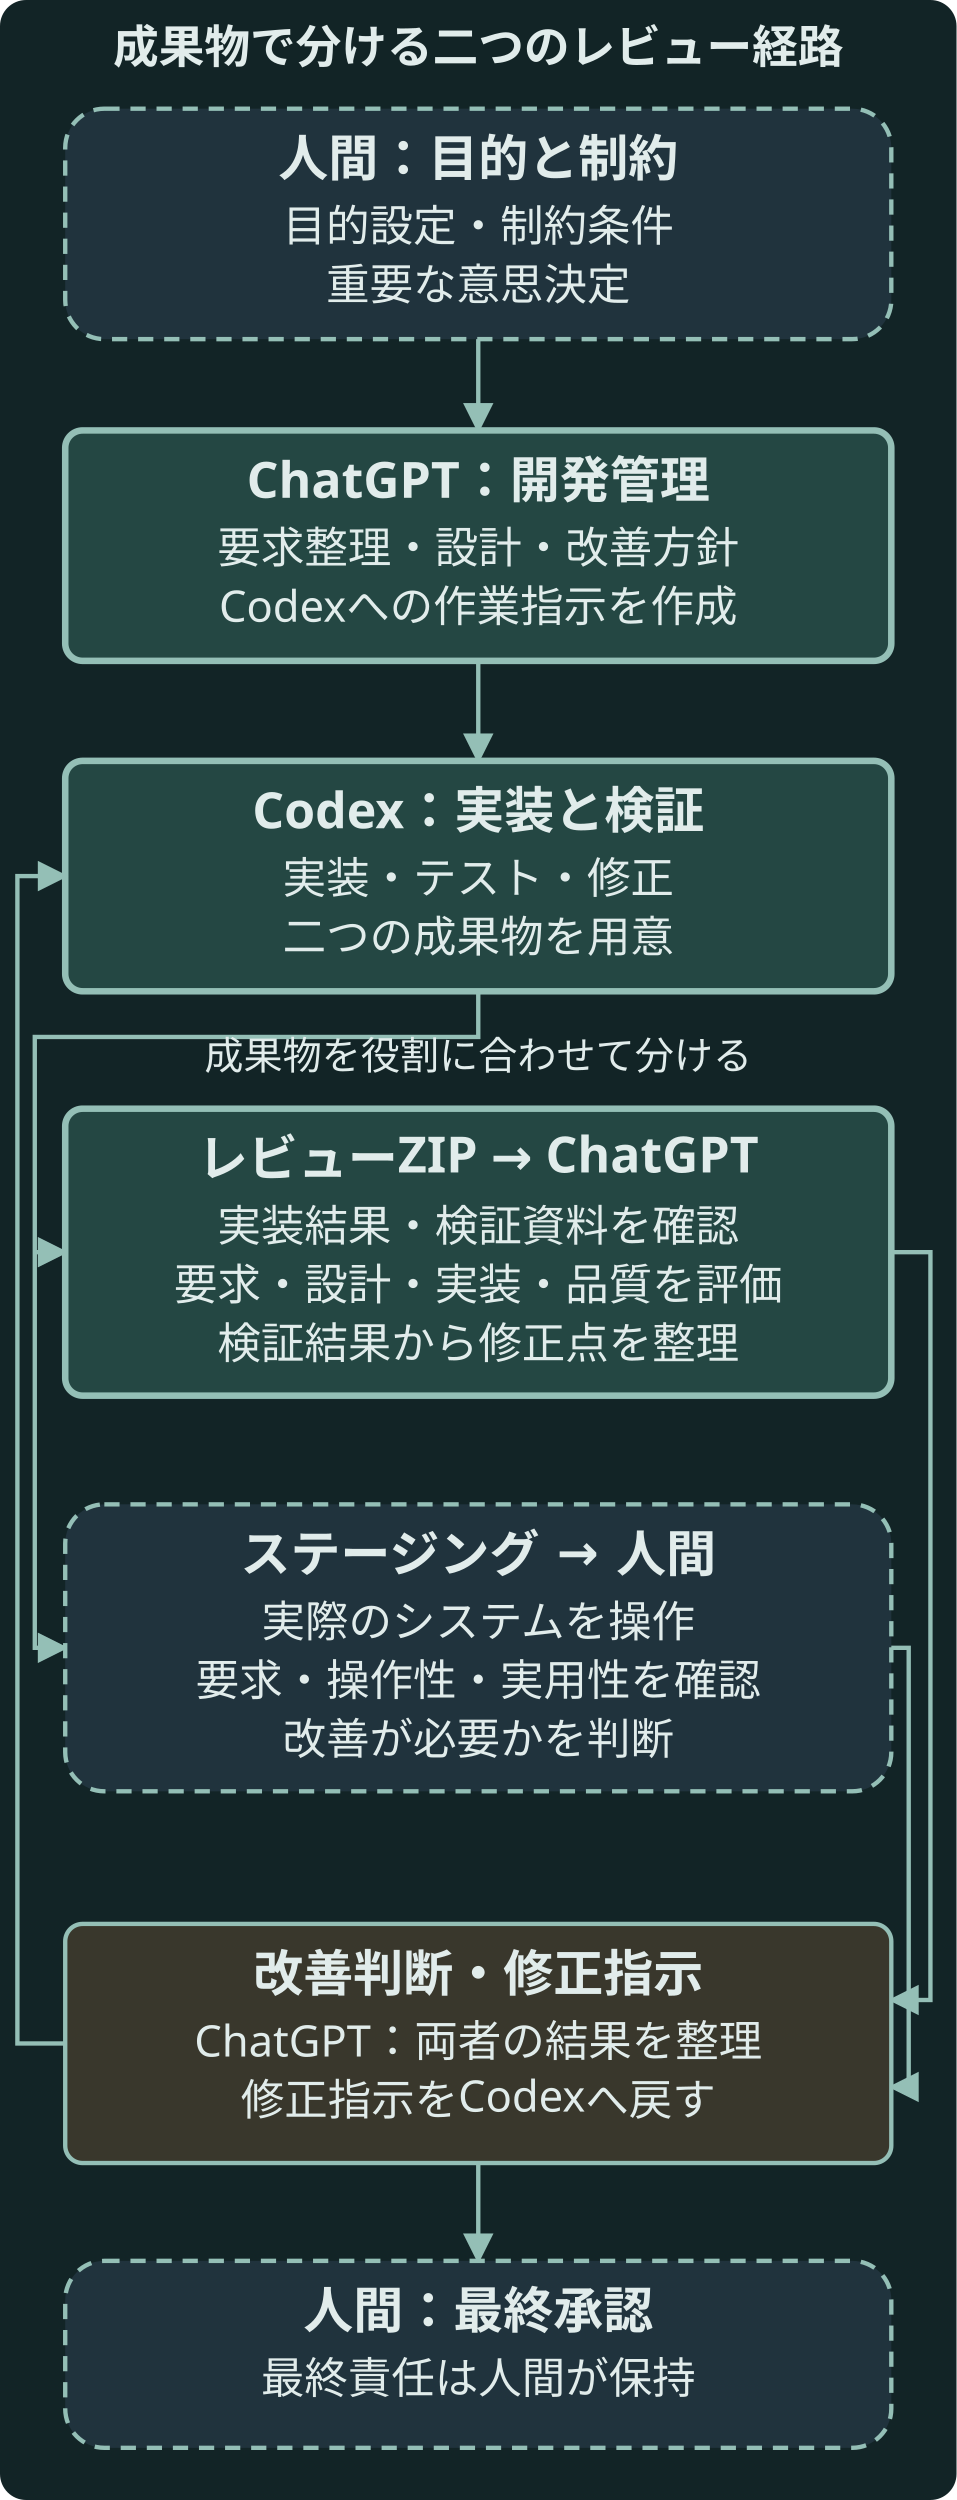
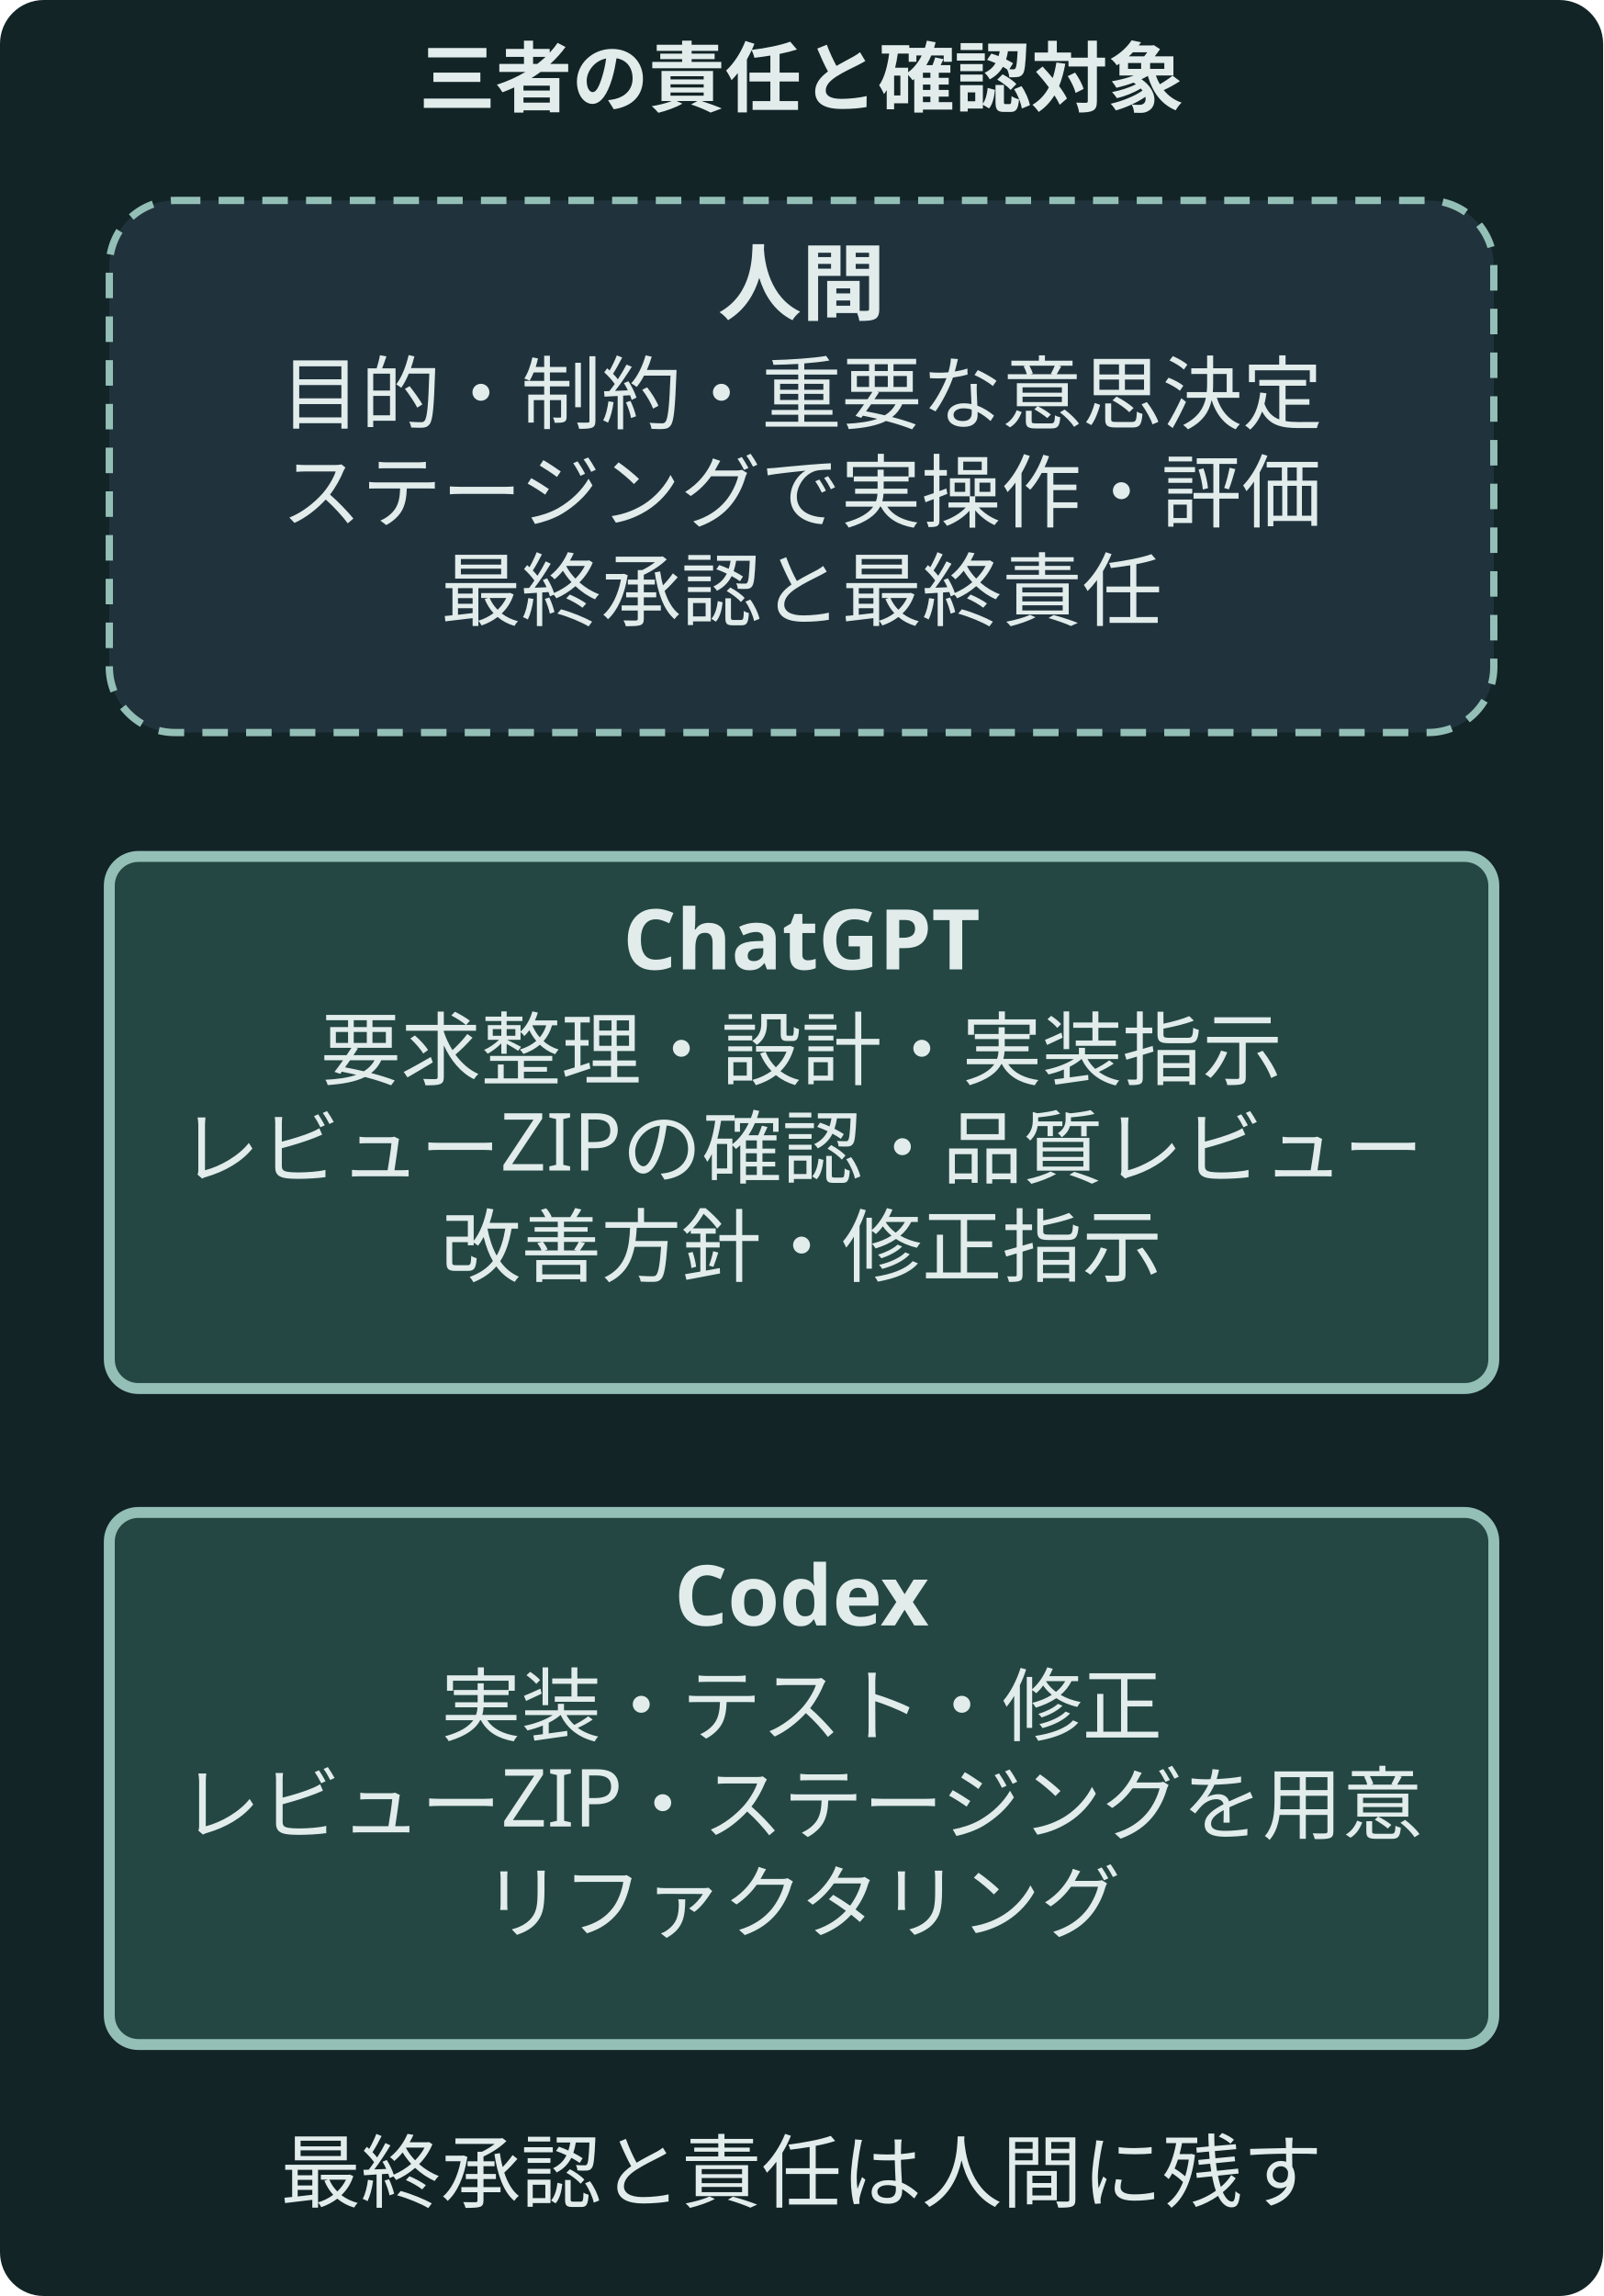
- <svg xmlns="http://www.w3.org/2000/svg" viewBox="0 0 440 1150" width="440" height="1150" role="img" aria-labelledby="title desc">
+ <svg xmlns="http://www.w3.org/2000/svg" viewBox="0 0 440 630" width="440" height="630" role="img" aria-labelledby="title desc">
  <defs>
    <marker id="arrow" viewBox="0 0 10 10" refX="9" refY="5" markerWidth="7" markerHeight="7" orient="auto-start-reverse">
      <path d="M0 0L10 5L0 10Z" fill="#94bfb6" />
    </marker>
  </defs>
-   <rect width="440" height="1150" rx="12" fill="#122426" />
+   <rect width="440" height="630" rx="12" fill="#122426" />
  <g font-family="system-ui, sans-serif">
-     <text x="220" y="29" text-anchor="middle" font-size="21" font-weight="700" fill="#e1eceb">成果物で分ける二つのレビュー経路</text>
-     <rect x="30" y="50" width="380" height="106" rx="18" fill="#20333d" stroke="#94bfb6" stroke-width="2" stroke-dasharray="7 5" />
-     <text x="220" y="81" text-anchor="middle" font-size="23" font-weight="700" fill="#e1eceb">人間：目的と制約</text>
-     <text x="220" y="111" text-anchor="middle" font-size="20" font-weight="400" fill="#e1eceb">目的設定・制約条件</text>
-     <text x="220" y="138" text-anchor="middle" font-size="20" font-weight="400" fill="#e1eceb">重要な意思決定</text>
-     <path d="M220 156V198" fill="none" stroke="#94bfb6" stroke-width="2" marker-end="url(#arrow)" />
-     <rect x="30" y="198" width="380" height="106" rx="8" fill="#244743" stroke="#94bfb6" stroke-width="3" />
-     <text x="220" y="229" text-anchor="middle" font-size="23" font-weight="700" fill="#e1eceb">ChatGPT：開発管理</text>
-     <text x="220" y="259" text-anchor="middle" font-size="20" font-weight="400" fill="#e1eceb">要求整理・設計・改善方針</text>
-     <text x="220" y="286" text-anchor="middle" font-size="20" font-weight="400" fill="#e1eceb">Codexへの作業指示を作成</text>
-     <path d="M220 304V350" fill="none" stroke="#94bfb6" stroke-width="2" marker-end="url(#arrow)" />
-     <rect x="30" y="350" width="380" height="106" rx="8" fill="#244743" stroke="#94bfb6" stroke-width="3" />
-     <text x="220" y="381" text-anchor="middle" font-size="23" font-weight="700" fill="#e1eceb">Codex：実装と検証</text>
-     <text x="220" y="411" text-anchor="middle" font-size="20" font-weight="400" fill="#e1eceb">実装・テスト・修正</text>
-     <text x="220" y="438" text-anchor="middle" font-size="20" font-weight="400" fill="#e1eceb">二つの成果物を用意</text>
-     <path d="M220 456V477H16V758H30" fill="none" stroke="#94bfb6" stroke-width="2" marker-end="url(#arrow)" />
-     <path d="M16 576H30" fill="none" stroke="#94bfb6" stroke-width="2" marker-end="url(#arrow)" />
-     <text x="220" y="492" text-anchor="middle" font-size="18" font-weight="400" fill="#e1eceb">成果物を役割に合わせて分ける</text>
-     <rect x="30" y="510" width="380" height="132" rx="8" fill="#244743" stroke="#94bfb6" stroke-width="3" />
-     <text x="220" y="541" text-anchor="middle" font-size="23" font-weight="700" fill="#e1eceb">レビューZIP → ChatGPT</text>
-     <text x="220" y="571" text-anchor="middle" font-size="20" font-weight="400" fill="#e1eceb">実装結果・検証資料を確認</text>
-     <text x="220" y="598" text-anchor="middle" font-size="20" font-weight="400" fill="#e1eceb">要求・設計・実装・品質を評価</text>
-     <text x="220" y="625" text-anchor="middle" font-size="20" font-weight="400" fill="#e1eceb">検証結果から修正点を整理</text>
-     <rect x="30" y="692" width="380" height="132" rx="18" fill="#20333d" stroke="#94bfb6" stroke-width="2" stroke-dasharray="7 5" />
-     <text x="220" y="723" text-anchor="middle" font-size="23" font-weight="700" fill="#e1eceb">ステージング → 人間</text>
-     <text x="220" y="753" text-anchor="middle" font-size="20" font-weight="400" fill="#e1eceb">実際のシステムを操作</text>
-     <text x="220" y="780" text-anchor="middle" font-size="20" font-weight="400" fill="#e1eceb">要求・操作性・実用性を確認</text>
-     <text x="220" y="807" text-anchor="middle" font-size="20" font-weight="400" fill="#e1eceb">改善が必要かを判断</text>
-     <path d="M410 576H428V920H410" fill="none" stroke="#94bfb6" stroke-width="2" marker-end="url(#arrow)" />
-     <path d="M410 758H418V960H410" fill="none" stroke="#94bfb6" stroke-width="2" marker-end="url(#arrow)" />
-     <rect x="30" y="885" width="380" height="110" rx="8" fill="#39372c" stroke="#94bfb6" stroke-width="2" />
-     <text x="220" y="916" text-anchor="middle" font-size="23" font-weight="700" fill="#e1eceb">改善判断・修正指示</text>
-     <text x="220" y="946" text-anchor="middle" font-size="20" font-weight="400" fill="#e1eceb">ChatGPT：両者の結果を整理</text>
-     <text x="220" y="973" text-anchor="middle" font-size="20" font-weight="400" fill="#e1eceb">修正指示をCodexへ戻す</text>
-     <path d="M30 940H8V403H30" fill="none" stroke="#94bfb6" stroke-width="2" marker-end="url(#arrow)" />
-     <path d="M220 995V1040" fill="none" stroke="#94bfb6" stroke-width="2" marker-end="url(#arrow)" />
-     <rect x="30" y="1040" width="380" height="86" rx="18" fill="#20333d" stroke="#94bfb6" stroke-width="2" stroke-dasharray="7 5" />
-     <text x="220" y="1071" text-anchor="middle" font-size="23" font-weight="700" fill="#e1eceb">人間：最終承認</text>
-     <text x="220" y="1101" text-anchor="middle" font-size="20" font-weight="400" fill="#e1eceb">最終責任は人間が保持</text>
+     <text x="220" y="29" text-anchor="middle" font-size="21" font-weight="700" fill="#e1eceb">三者の責任と確認対象</text>
+     <rect x="30" y="55" width="380" height="146" rx="18" fill="#20333d" stroke="#94bfb6" stroke-width="2" stroke-dasharray="7 5" />
+     <text x="220" y="86" text-anchor="middle" font-size="23" font-weight="700" fill="#e1eceb">人間</text>
+     <text x="220" y="116" text-anchor="middle" font-size="22" font-weight="400" fill="#e1eceb">目的・制約・重要な意思決定</text>
+     <text x="220" y="143" text-anchor="middle" font-size="22" font-weight="400" fill="#e1eceb">ステージングで実操作・評価</text>
+     <text x="220" y="170" text-anchor="middle" font-size="22" font-weight="400" fill="#e1eceb">最終承認と最終責任</text>
+     <rect x="30" y="235" width="380" height="146" rx="8" fill="#244743" stroke="#94bfb6" stroke-width="3" />
+     <text x="220" y="266" text-anchor="middle" font-size="23" font-weight="700" fill="#e1eceb">ChatGPT</text>
+     <text x="220" y="296" text-anchor="middle" font-size="22" font-weight="400" fill="#e1eceb">要求整理・設計・実装指示</text>
+     <text x="220" y="323" text-anchor="middle" font-size="22" font-weight="400" fill="#e1eceb">レビューZIPの確認・品質レビュー</text>
+     <text x="220" y="350" text-anchor="middle" font-size="22" font-weight="400" fill="#e1eceb">改善方針・修正指示</text>
+     <rect x="30" y="415" width="380" height="146" rx="8" fill="#244743" stroke="#94bfb6" stroke-width="3" />
+     <text x="220" y="446" text-anchor="middle" font-size="23" font-weight="700" fill="#e1eceb">Codex</text>
+     <text x="220" y="476" text-anchor="middle" font-size="22" font-weight="400" fill="#e1eceb">実装・テスト・修正</text>
+     <text x="220" y="503" text-anchor="middle" font-size="22" font-weight="400" fill="#e1eceb">レビューZIP・ステージングを用意</text>
+     <text x="220" y="530" text-anchor="middle" font-size="22" font-weight="400" fill="#e1eceb">リファクタリング</text>
+     <text x="220" y="604" text-anchor="middle" font-size="22" font-weight="400" fill="#e1eceb">最終承認と責任は人間に残す</text>
  </g>
</svg>
